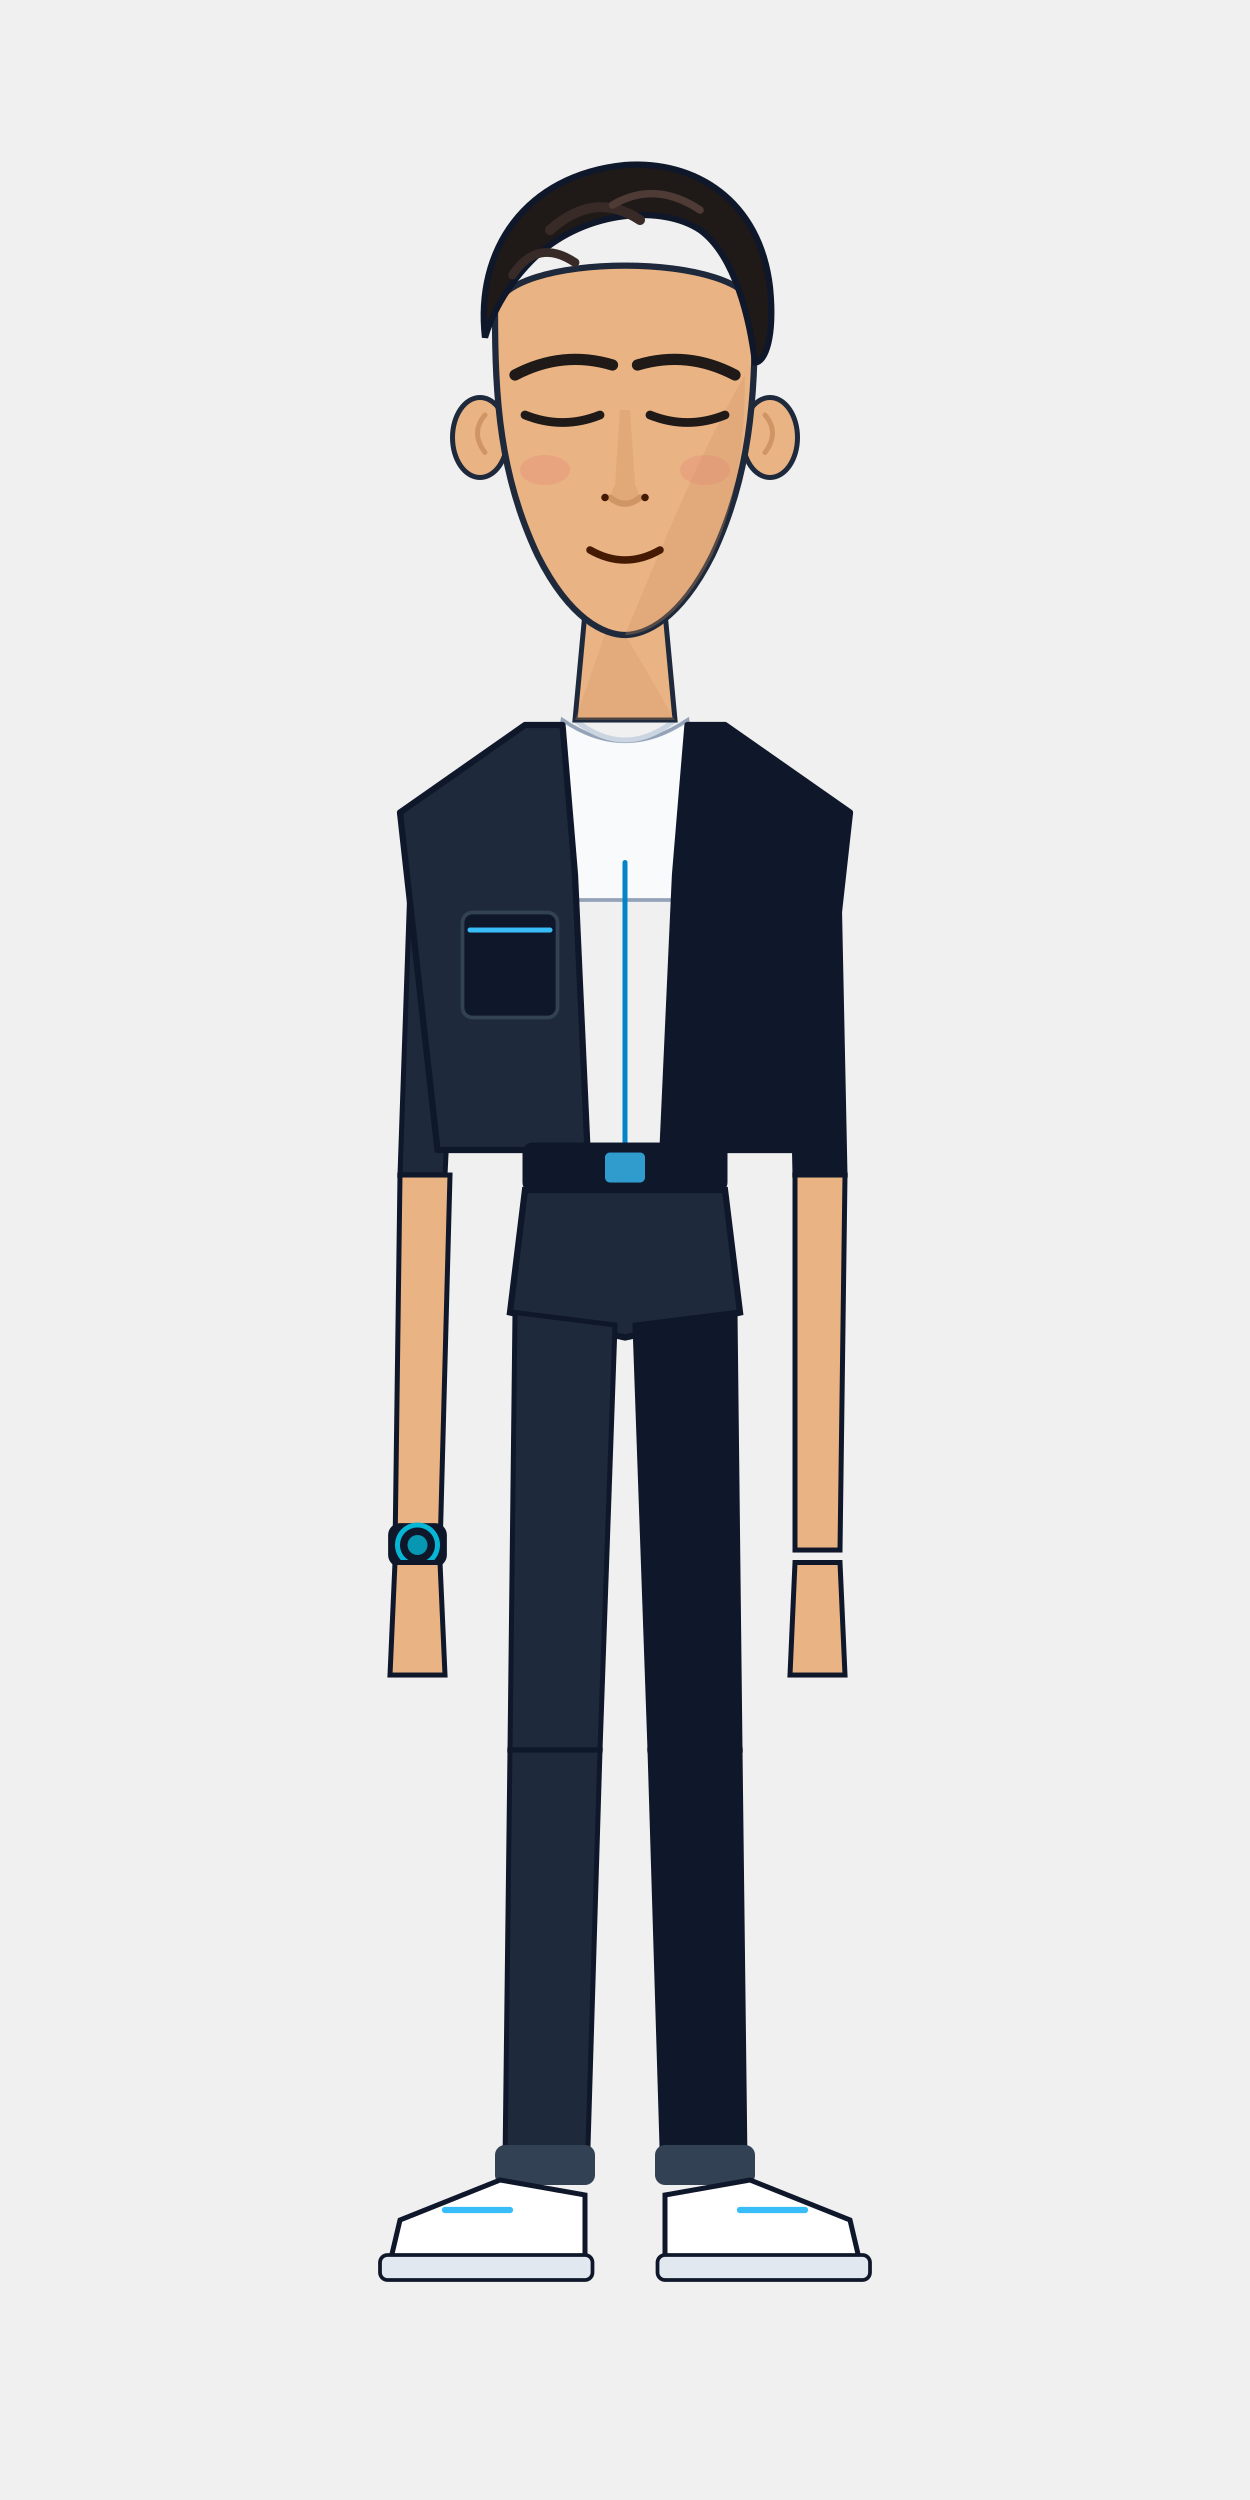
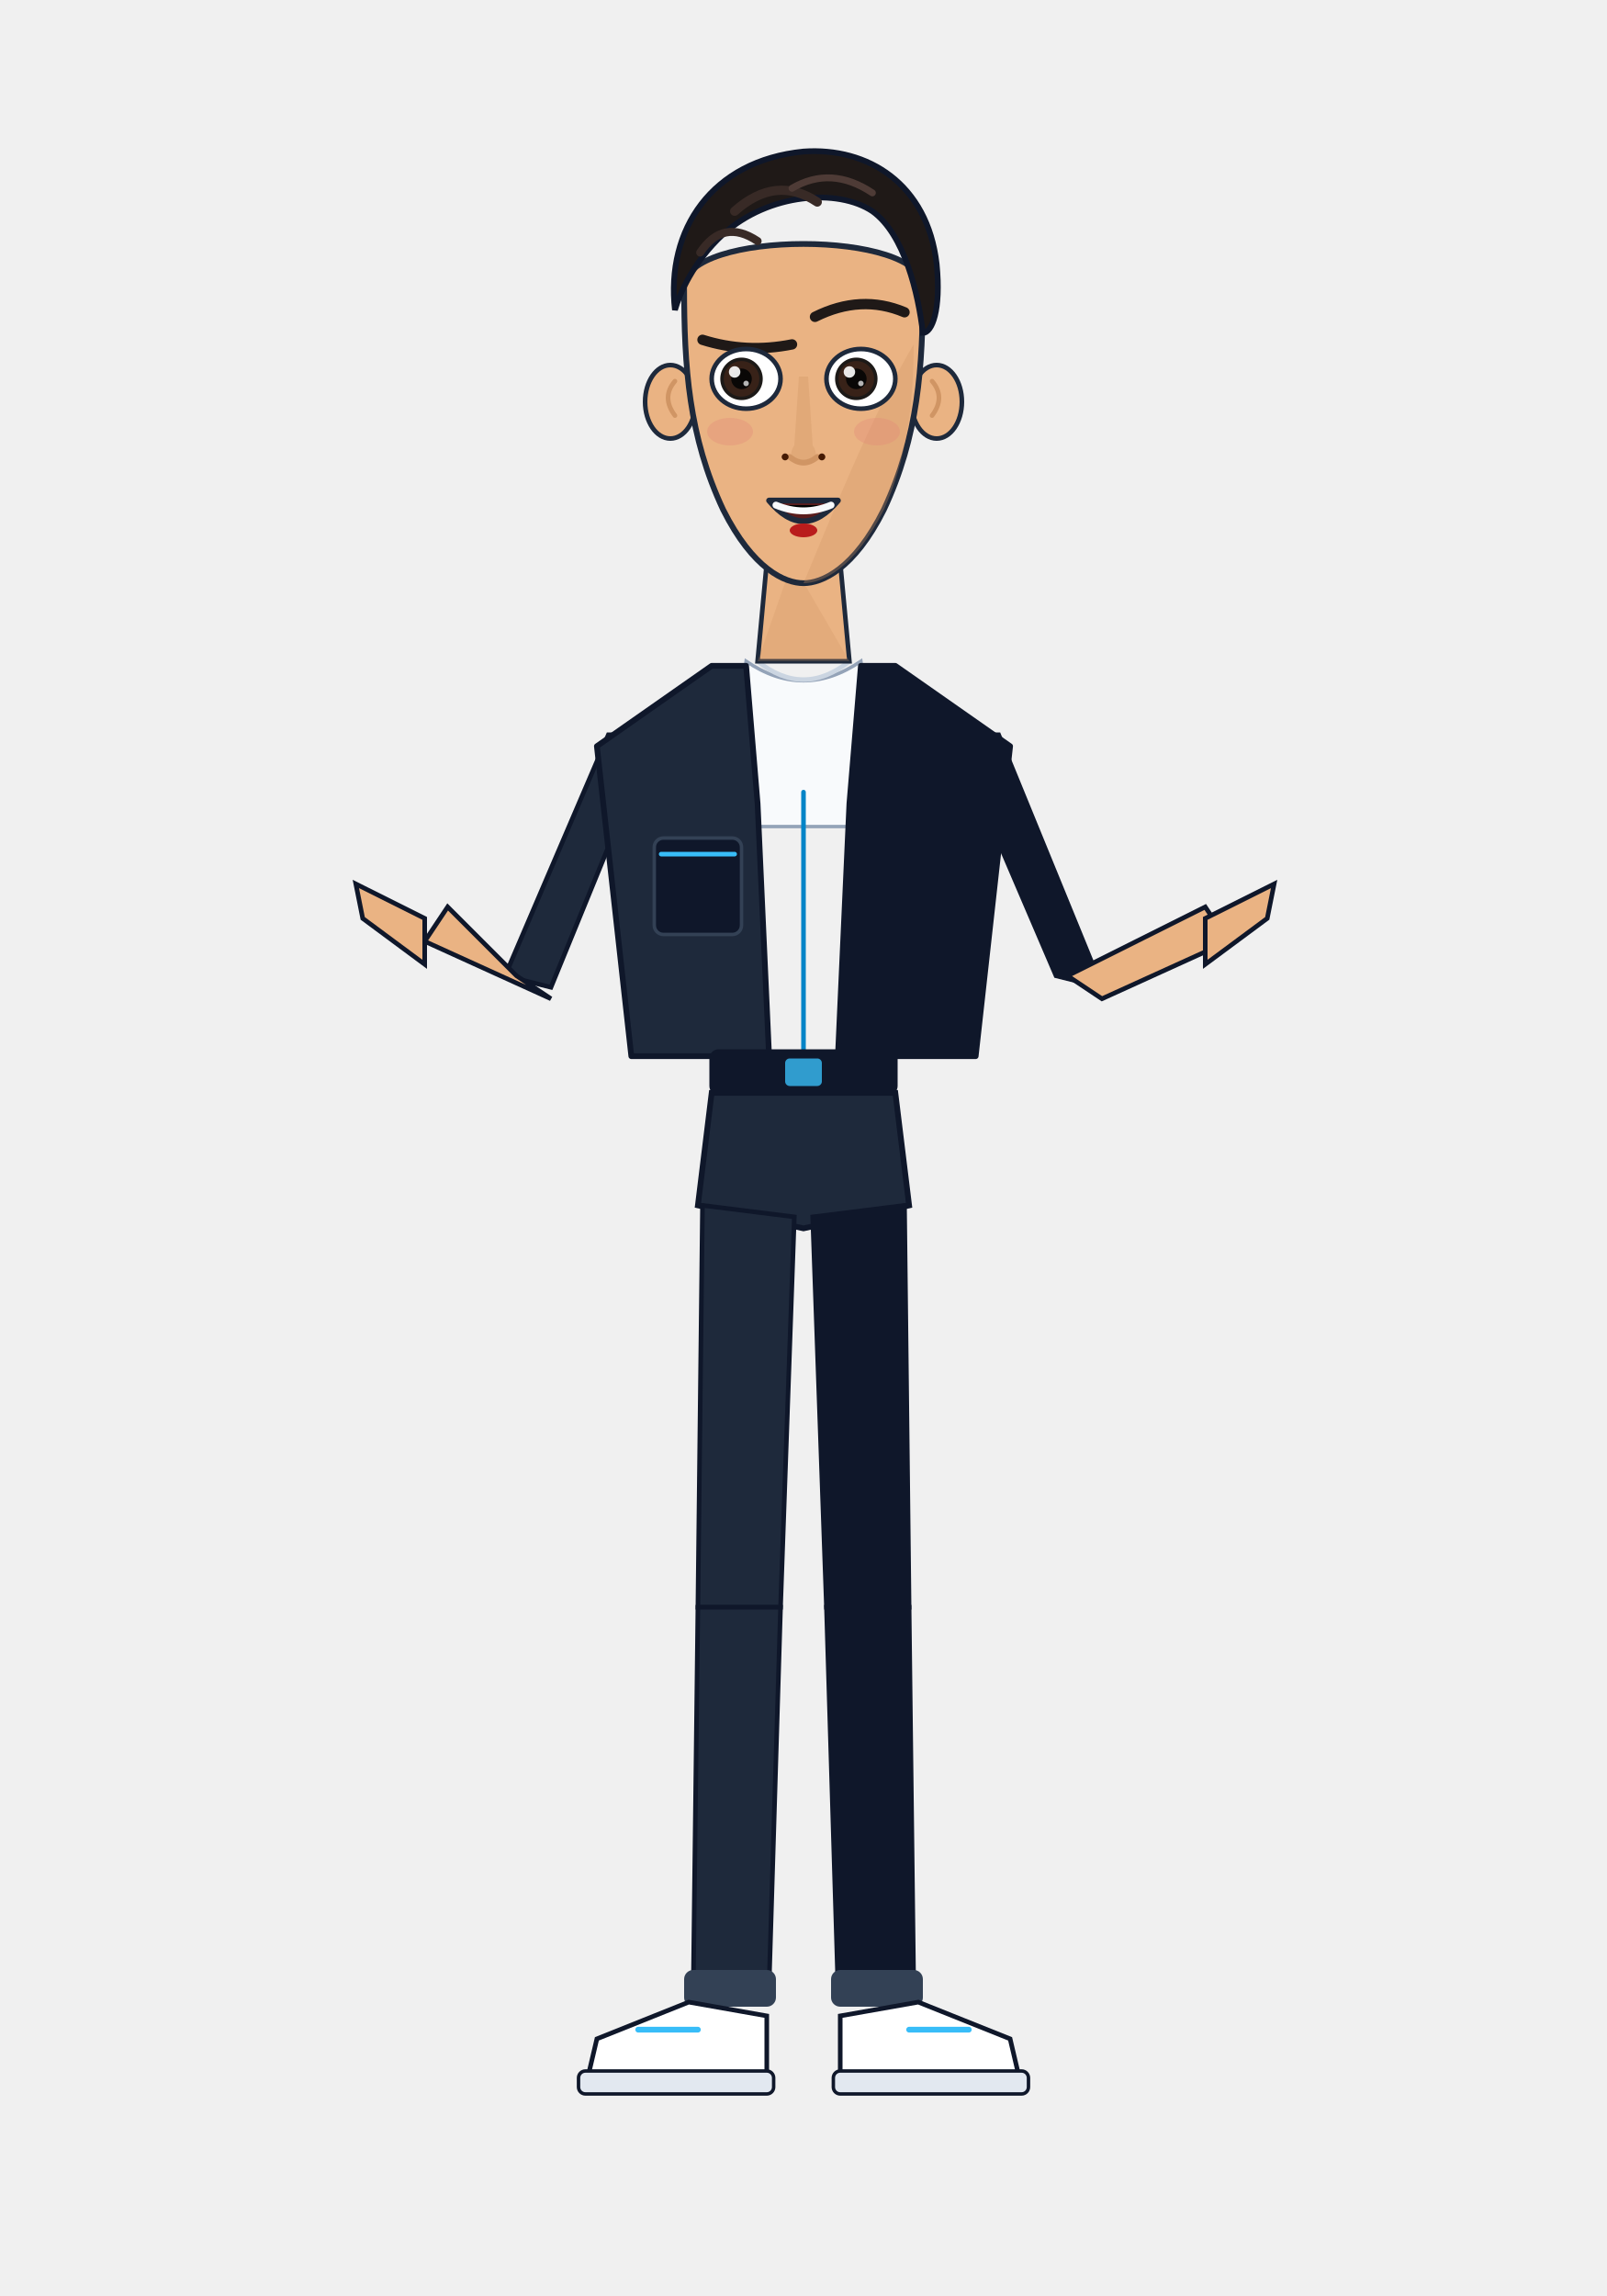
- <svg xmlns="http://www.w3.org/2000/svg" viewBox="0 50 500 1000" width="500" height="1000">
+ <svg xmlns="http://www.w3.org/2000/svg" viewBox="-100 50 700 1000" width="700" height="1000">
  <g id="modern_character_root">
    <path d="M 210 526 L 290 526 L 296 575 L 250 585 L 204 575 Z" fill="#1e293b" stroke="#0f172a" stroke-width="2.5" />
    <path d="M 206 575 L 246 580 L 240 750 L 204 750 Z" fill="#1e293b" stroke="#0f172a" stroke-width="2" />
    <path d="M 204 750 L 240 750 L 235 915 L 202 915 Z" fill="#1e293b" stroke="#0f172a" stroke-width="2" />
    <rect x="198" y="908" width="40" height="16" rx="4" fill="#334155" />
    <path d="M 254 580 L 294 575 L 296 750 L 260 750 Z" fill="#0f172a" stroke="#0f172a" stroke-width="2" />
    <path d="M 260 750 L 296 750 L 298 915 L 265 915 Z" fill="#0f172a" stroke="#0f172a" stroke-width="2" />
    <rect x="262" y="908" width="40" height="16" rx="4" fill="#334155" />
    <path d="M 156 955 L 234 955 L 234 928 L 200 922 L 160 938 Z" fill="#ffffff" stroke="#0f172a" stroke-width="2" />
    <rect x="152" y="952" width="85" height="10" rx="3" fill="#e2e8f0" stroke="#0f172a" stroke-width="1.5" />
    <line x1="178" y1="934" x2="204" y2="934" stroke="#38bdf8" stroke-width="2.5" stroke-linecap="round" />
    <path d="M 266 955 L 344 955 L 340 938 L 300 922 L 266 928 Z" fill="#ffffff" stroke="#0f172a" stroke-width="2" />
    <rect x="263" y="952" width="85" height="10" rx="3" fill="#e2e8f0" stroke="#0f172a" stroke-width="1.5" />
    <line x1="296" y1="934" x2="322" y2="934" stroke="#38bdf8" stroke-width="2.5" stroke-linecap="round" />
-     <path d="M 165 375 L 185 375 L 178 520 L 160 520 Z" fill="#1e293b" stroke="#0f172a" stroke-width="2" />
-     <path d="M 160 520 L 180 520 L 176 670 L 158 670 Z" fill="#eab383" stroke="#0f172a" stroke-width="2" />
-     <rect x="156" y="660" width="22" height="16" rx="4" fill="#0f172a" stroke="#0f172a" stroke-width="1.5" />
-     <circle cx="167" cy="668" r="8" fill="#0f172a" stroke="#06b6d4" stroke-width="2" />
-     <circle cx="167" cy="668" r="4" fill="#06b6d4" opacity="0.8" />
-     <path d="M 158 675 L 176 675 L 178 720 L 156 720 Z" fill="#eab383" stroke="#0f172a" stroke-width="2" />
-     <path d="M 315 375 L 335 375 L 338 520 L 318 520 Z" fill="#0f172a" stroke="#0f172a" stroke-width="2" />
-     <path d="M 318 520 L 338 520 L 336 670 L 318 670 Z" fill="#eab383" stroke="#0f172a" stroke-width="2" />
-     <path d="M 318 675 L 336 675 L 338 720 L 316 720 Z" fill="#eab383" stroke="#0f172a" stroke-width="2" />
+     <path d="M 165 370 L 185 370 L 140 480 L 120 475 Z" fill="#1e293b" stroke="#0f172a" stroke-width="2" />
+     <path d="M 125 475 L 140 485 L 85 460 L 95 445 Z" fill="#eab383" stroke="#0f172a" stroke-width="2" />
+     <path d="M 85 450 L 55 435 L 58 450 L 85 470 Z" fill="#eab383" stroke="#0f172a" stroke-width="2" />
+     <path d="M 315 370 L 335 370 L 380 480 L 360 475 Z" fill="#0f172a" stroke="#0f172a" stroke-width="2" />
+     <path d="M 365 475 L 380 485 L 435 460 L 425 445 Z" fill="#eab383" stroke="#0f172a" stroke-width="2" />
+     <path d="M 425 450 L 455 435 L 452 450 L 425 470 Z" fill="#eab383" stroke="#0f172a" stroke-width="2" />
    <path d="M 225 338 Q 250 355 275 338 L 285 410 L 215 410 Z" fill="#f8fafc" stroke="#94a3b8" stroke-width="1.5" />
    <path d="M 230 338 Q 250 354 270 338" stroke="#cbd5e1" stroke-width="2" fill="none" />
    <path d="M 210 340 L 160 375 L 175 510 L 235 510 L 230 400 L 225 340 Z" fill="#1e293b" stroke="#0f172a" stroke-width="2.5" stroke-linejoin="round" />
    <path d="M 290 340 L 340 375 L 325 510 L 265 510 L 270 400 L 275 340 Z" fill="#0f172a" stroke="#0f172a" stroke-width="2.5" stroke-linejoin="round" />
    <line x1="250" y1="395" x2="250" y2="510" stroke="#0284c7" stroke-width="2" stroke-linecap="round" />
    <rect x="185" y="415" width="38" height="42" rx="4" fill="#0f172a" stroke="#334155" stroke-width="1.5" />
    <line x1="188" y1="422" x2="220" y2="422" stroke="#38bdf8" stroke-width="2" stroke-linecap="round" />
    <rect x="210" y="508" width="80" height="18" rx="3" fill="#0f172a" stroke="#0f172a" stroke-width="2" />
    <rect x="242" y="511" width="16" height="12" rx="2" fill="#38bdf8" opacity="0.8" />
    <path d="M 234 295 L 230 338 L 270 338 L 266 295 Z" fill="#eab383" stroke="#1e293b" stroke-width="2" />
    <path d="M 245 295 L 230 338 L 270 338 Z" fill="#d09564" opacity="0.25" />
    <ellipse cx="192" cy="225" rx="11" ry="16" fill="#eab383" stroke="#1e293b" stroke-width="2" />
    <path d="M 194 216 Q 188 223 194 231" stroke="#d09564" stroke-width="2" fill="none" stroke-linecap="round" />
    <ellipse cx="308" cy="225" rx="11" ry="16" fill="#eab383" stroke="#1e293b" stroke-width="2" />
    <path d="M 306 216 Q 312 223 306 231" stroke="#d09564" stroke-width="2" fill="none" stroke-linecap="round" />
    <path d="M 198 175               C 198 150, 302 150, 302 175               C 302 210, 300 240, 285 272               C 272 298, 258 304, 250 304               C 242 304, 228 298, 215 272               C 200 240, 198 210, 198 175 Z" fill="#eab383" stroke="#1e293b" stroke-width="2.5" />
    <path d="M 250 304 C 258 304, 272 298, 285 272 C 295 250, 298 225, 298 200 C 280 230, 260 280, 250 304 Z" fill="#d09564" opacity="0.3" />
    <ellipse cx="218" cy="238" rx="10" ry="6" fill="#e28878" opacity="0.35" />
    <ellipse cx="282" cy="238" rx="10" ry="6" fill="#e28878" opacity="0.35" />
    <path d="M 194 185              C 190 150, 210 120, 250 116              C 278 114, 304 130, 308 165              C 310 185, 306 195, 302 195              C 300 178, 294 152, 280 142              C 265 132, 235 134, 215 152              C 202 164, 196 178, 194 185 Z" fill="#1f1917" stroke="#0f172a" stroke-width="2.5" />
    <path d="M 220 142 Q 238 126 256 138" stroke="#382a26" stroke-width="4" stroke-linecap="round" fill="none" />
    <path d="M 245 132 Q 262 122 280 134" stroke="#4e3b36" stroke-width="3" stroke-linecap="round" fill="none" />
    <path d="M 205 160 Q 215 145 230 155" stroke="#382a26" stroke-width="3.5" stroke-linecap="round" fill="none" />
-     <path d="M 206 200 Q 225 190 245 196" stroke="#1f1917" stroke-width="4.5" stroke-linecap="round" fill="none" />
-     <path d="M 255 196 Q 275 190 294 200" stroke="#1f1917" stroke-width="4.5" stroke-linecap="round" fill="none" />
-     <path d="M 210 216 Q 225 222 240 216" stroke="#1f1917" stroke-width="3.5" stroke-linecap="round" fill="none" />
-     <path d="M 260 216 Q 275 222 290 216" stroke="#1f1917" stroke-width="3.5" stroke-linecap="round" fill="none" />
+     <path d="M 206 198 Q 225 204 245 200" stroke="#1f1917" stroke-width="4.5" stroke-linecap="round" fill="none" />
+     <path d="M 255 188 Q 275 178 294 186" stroke="#1f1917" stroke-width="4.5" stroke-linecap="round" fill="none" />
+     <ellipse cx="225" cy="215" rx="15" ry="13" fill="#ffffff" stroke="#1e293b" stroke-width="2" />
+     <circle cx="223" cy="215" r="8.5" fill="#382218" stroke="#1c1917" stroke-width="1.5" />
+     <circle cx="223" cy="215" r="4.5" fill="#090706" />
+     <circle cx="220" cy="212" r="2.5" fill="#ffffff" opacity="0.9" />
+     <circle cx="225" cy="217" r="1.2" fill="#ffffff" opacity="0.7" />
+     <ellipse cx="275" cy="215" rx="15" ry="13" fill="#ffffff" stroke="#1e293b" stroke-width="2" />
+     <circle cx="273" cy="215" r="8.5" fill="#382218" stroke="#1c1917" stroke-width="1.5" />
+     <circle cx="273" cy="215" r="4.5" fill="#090706" />
+     <circle cx="270" cy="212" r="2.5" fill="#ffffff" opacity="0.9" />
+     <circle cx="275" cy="217" r="1.2" fill="#ffffff" opacity="0.7" />
    <path d="M 248 214 L 246 244 Q 242 250 250 252 Q 258 250 254 244 L 252 214" fill="#d09564" opacity="0.35" />
    <path d="M 244 249 Q 250 254 256 249" stroke="#d09564" stroke-width="2.5" stroke-linecap="round" fill="none" />
    <circle cx="242" cy="249" r="1.5" fill="#451a03" />
    <circle cx="258" cy="249" r="1.5" fill="#451a03" />
-     <path d="M 236 270 Q 250 278 264 270" fill="none" stroke="#451a03" stroke-width="3" stroke-linecap="round" />
+     <path d="M 235 268 Q 250 286 265 268 Z" fill="#581c1c" stroke="#1e293b" stroke-width="2.5" stroke-linejoin="round" />
+     <path d="M 238 270 Q 250 275 262 270" stroke="#f8fafc" stroke-width="3" stroke-linecap="round" />
+     <ellipse cx="250" cy="281" rx="6" ry="3" fill="#b91c1c" />
  </g>
</svg>
